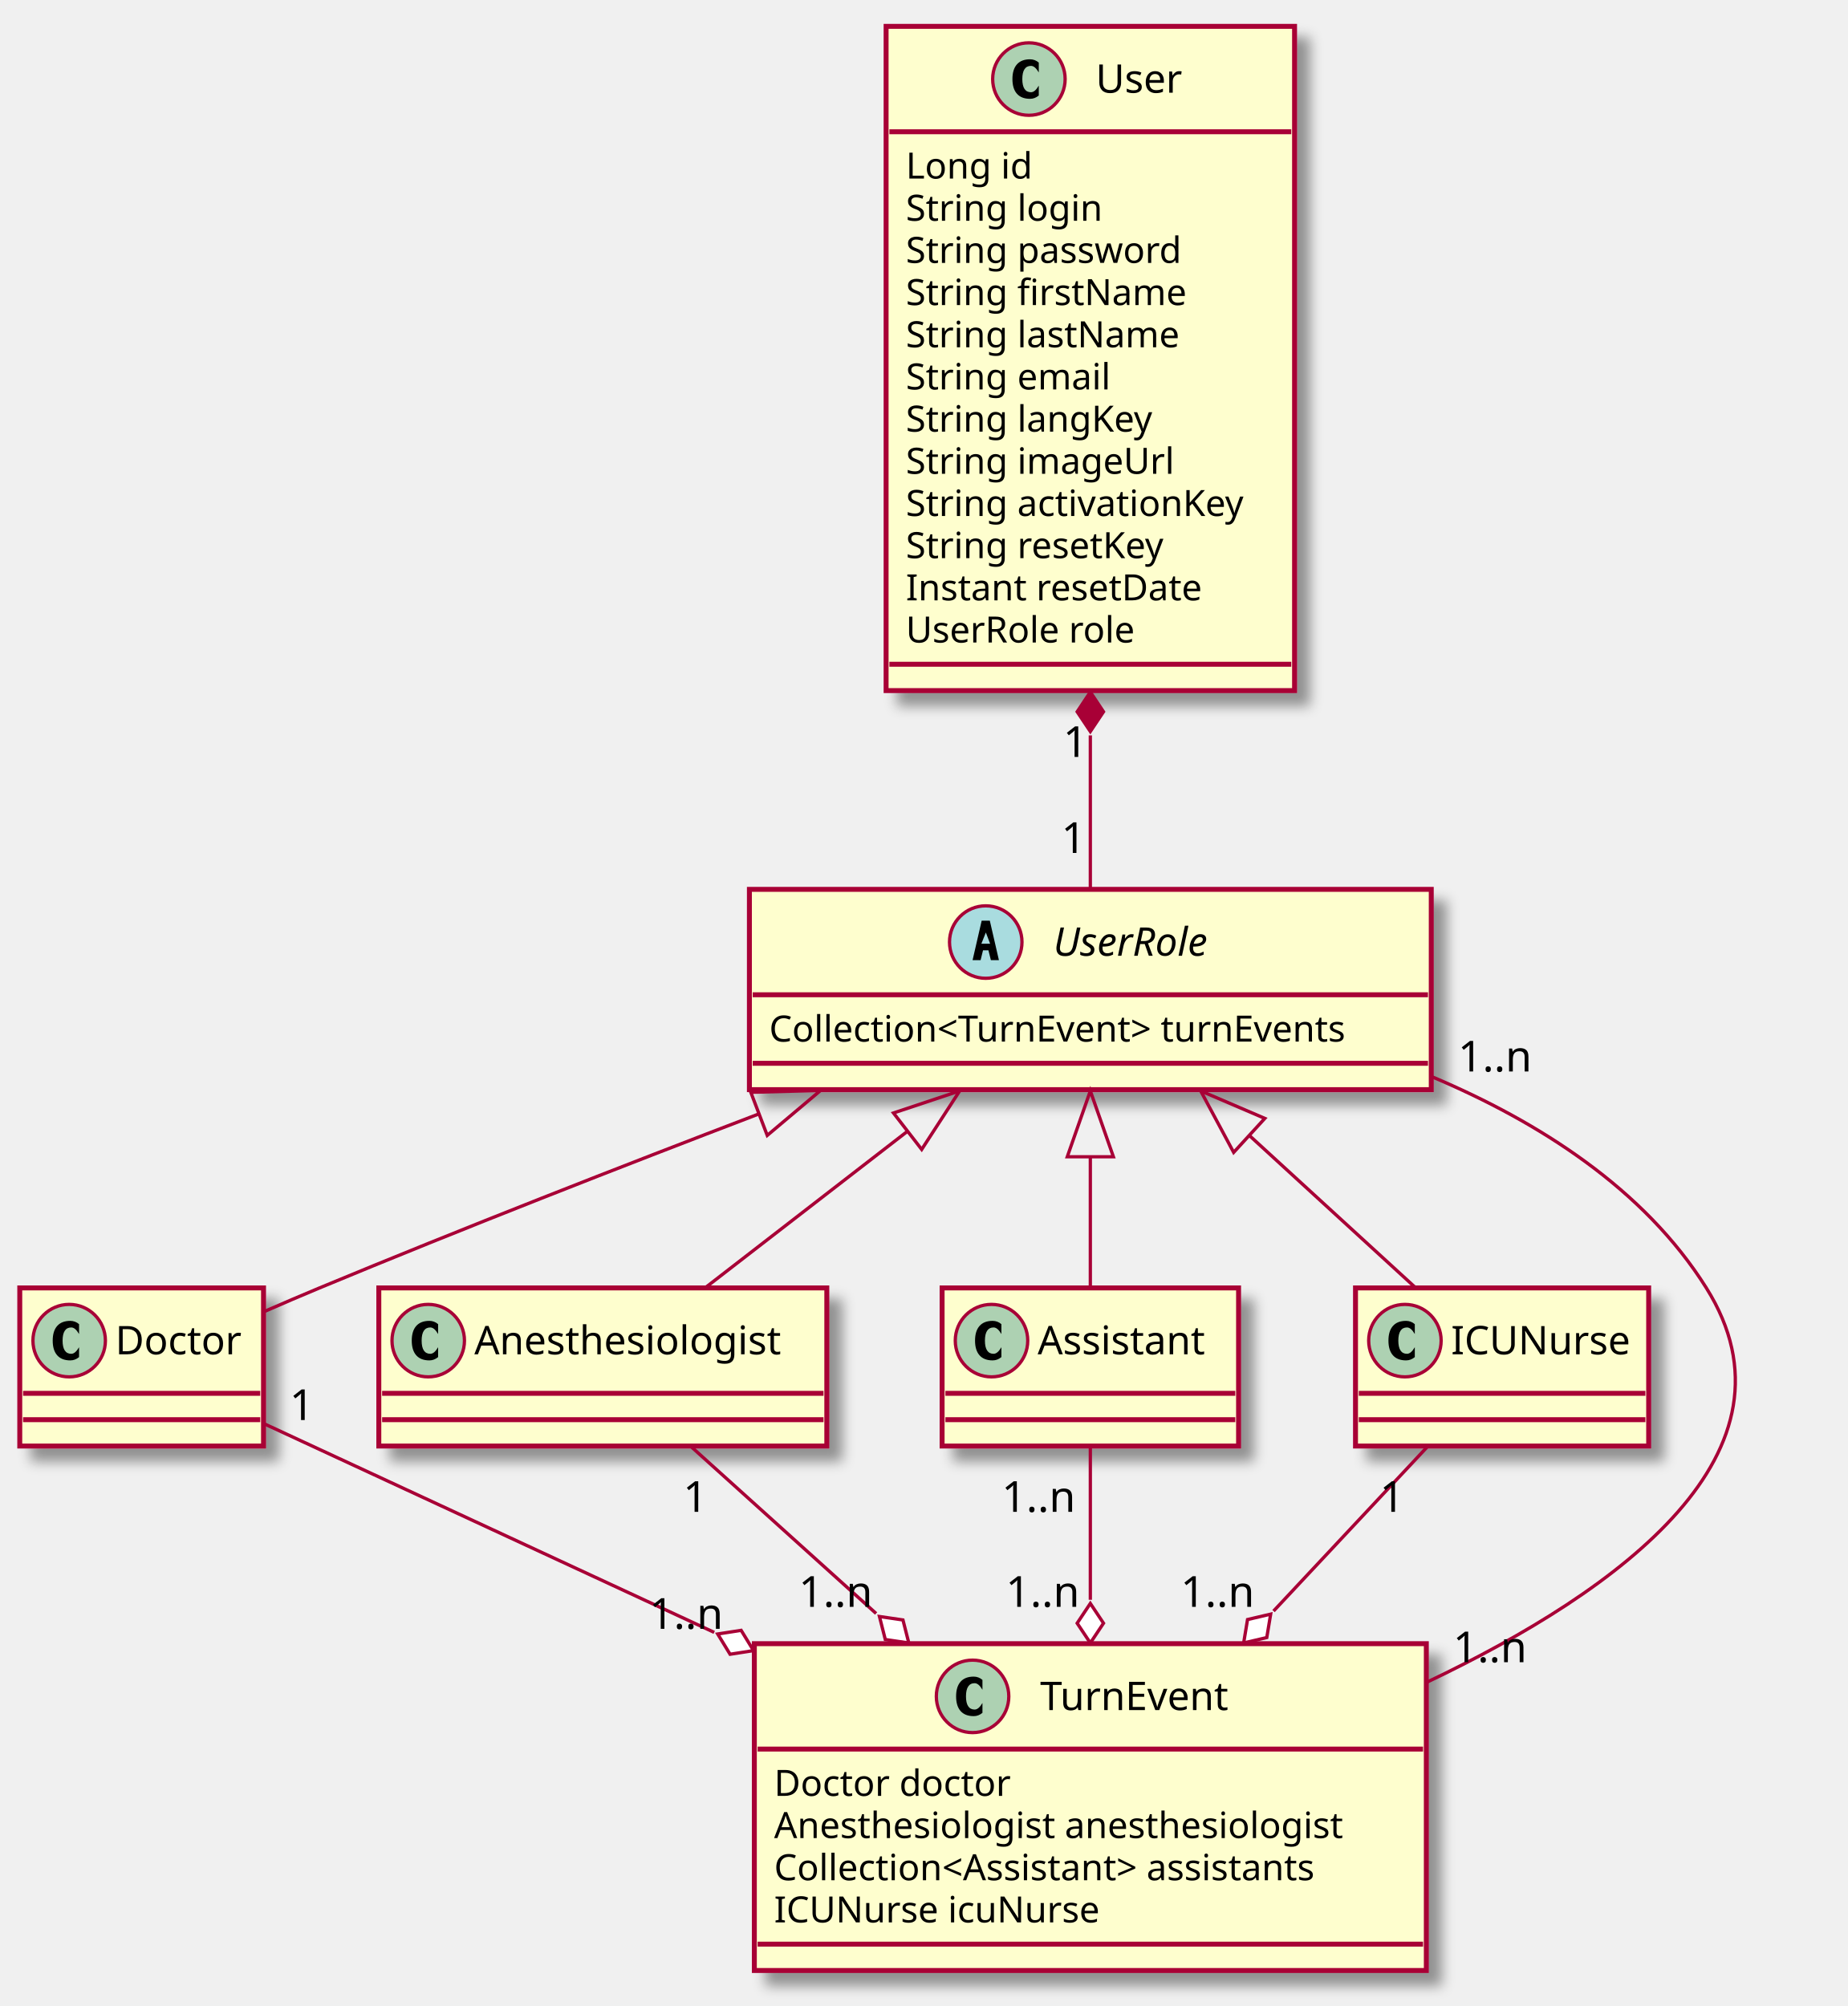
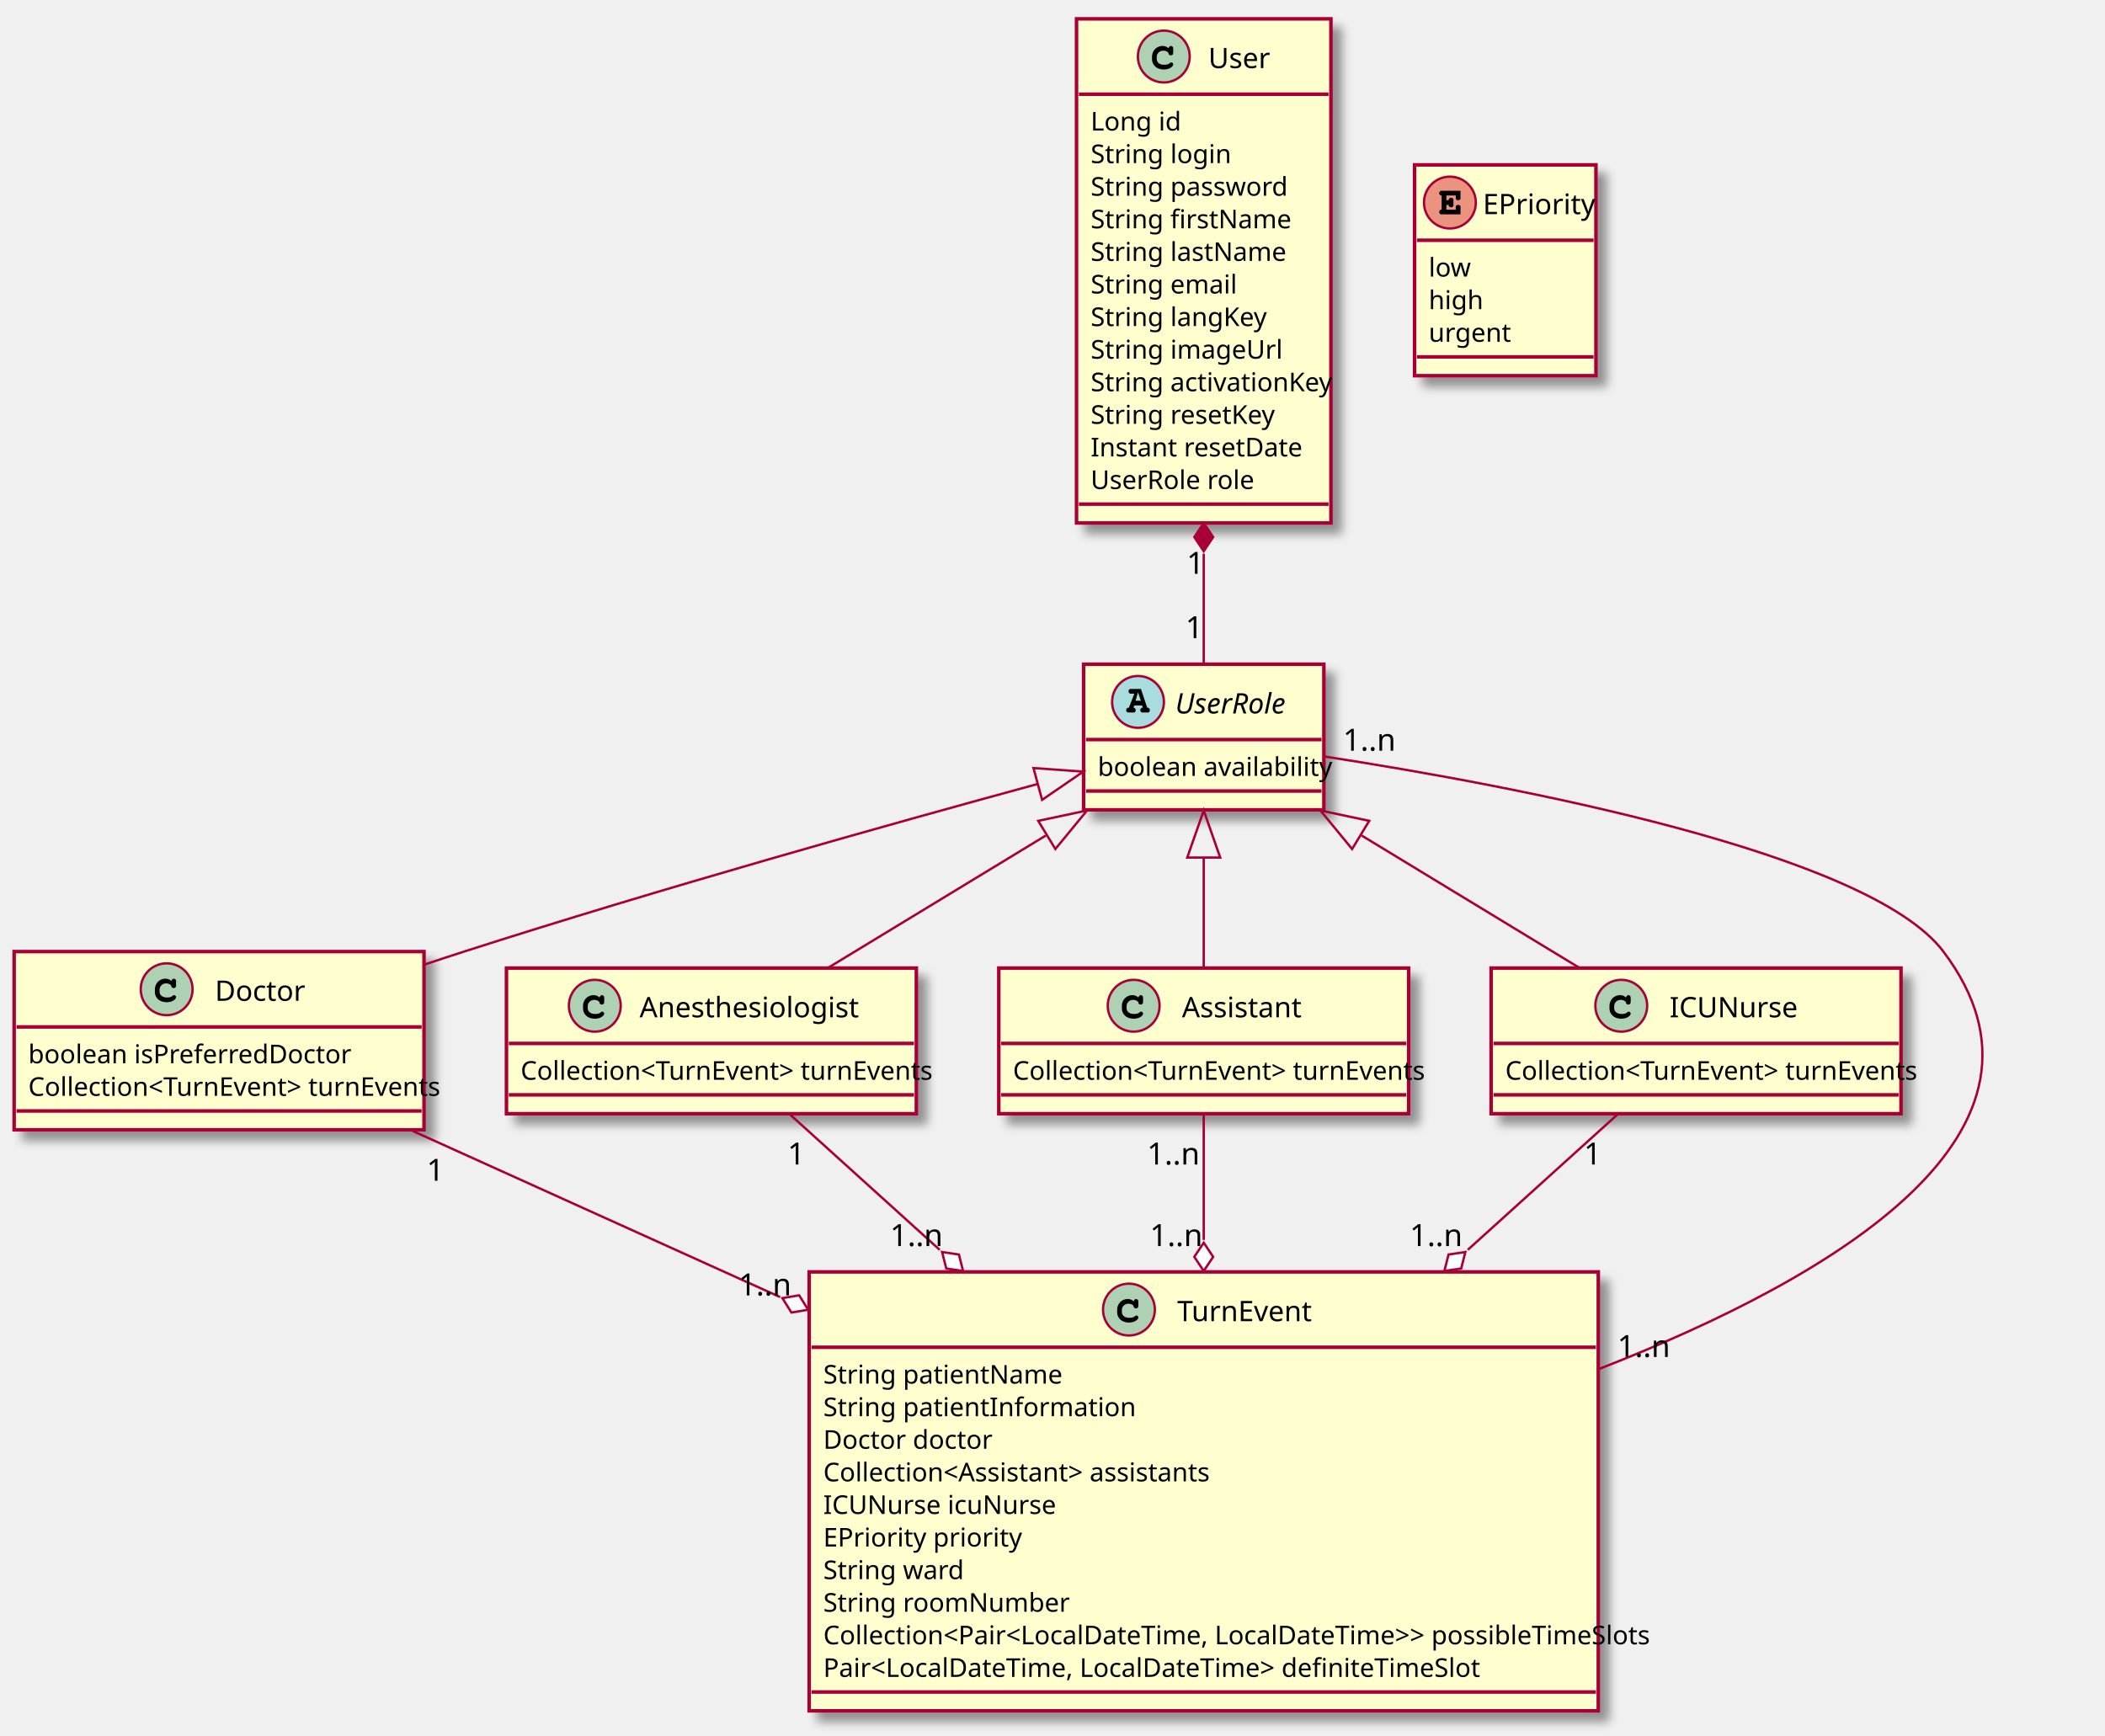
- <svg xmlns="http://www.w3.org/2000/svg" contentScriptType="application/ecmascript" contentStyleType="text/css" height="609px" preserveAspectRatio="none" style="width:561px;height:609px;" version="1.1" viewBox="0 0 561 609" width="561px" zoomAndPan="magnify">
+ <svg xmlns="http://www.w3.org/2000/svg" contentScriptType="application/ecmascript" contentStyleType="text/css" height="921.25px" preserveAspectRatio="none" style="width:1117px;height:921px;" version="1.1" viewBox="0 0 1117 921" width="1117.5px" zoomAndPan="magnify">
  <defs>
-     <filter height="300%" id="falzw06fwxe32" width="300%" x="-1" y="-1">
-       <feGaussianBlur result="blurOut" stdDeviation="2.0" />
+     <filter height="300%" id="f1uslpgyjnyoba" width="300%" x="-1" y="-1">
+       <feGaussianBlur result="blurOut" stdDeviation="2.5" />
      <feColorMatrix in="blurOut" result="blurOut2" type="matrix" values="0 0 0 0 0 0 0 0 0 0 0 0 0 0 0 0 0 0 .4 0" />
-       <feOffset dx="4.0" dy="4.0" in="blurOut2" result="blurOut3" />
+       <feOffset dx="5.0" dy="5.0" in="blurOut2" result="blurOut3" />
      <feBlend in="SourceGraphic" in2="blurOut3" mode="normal" />
    </filter>
  </defs>
  <g>
-     <rect fill="#FEFECE" filter="url(#falzw06fwxe32)" height="201.656" id="User" style="stroke: #A80036; stroke-width: 1.5;" width="124" x="269" y="8" />
-     <ellipse cx="312.35" cy="24" fill="#ADD1B2" rx="11" ry="11" style="stroke: #A80036; stroke-width: 1.0;" />
-     <path d="M315.35,29 Q314.741,29.5 314.084,29.75 Q313.428,30 312.694,30 Q310.084,30 308.717,28.461 Q307.35,26.922 307.35,24 Q307.35,21.078 308.717,19.539 Q310.084,18 312.694,18 Q313.428,18 314.1,18.25 Q314.772,18.5 315.35,19 L315.35,22 Q314.741,20.969 314.163,20.484 Q313.584,20 312.975,20 Q311.678,20 311.014,21.008 Q310.35,22.016 310.35,24 Q310.35,25.984 311.014,26.992 Q311.678,28 312.975,28 Q313.584,28 314.163,27.516 Q314.741,27.031 315.35,26 L315.35,29 Z " />
-     <text fill="#000000" font-family="sans-serif" font-size="12" lengthAdjust="spacingAndGlyphs" textLength="29" x="332.65" y="28.154">User</text>
-     <line style="stroke: #A80036; stroke-width: 1.5;" x1="270" x2="392" y1="40" y2="40" />
-     <text fill="#000000" font-family="sans-serif" font-size="11" lengthAdjust="spacingAndGlyphs" textLength="41" x="275" y="54.21">Long id</text>
-     <text fill="#000000" font-family="sans-serif" font-size="11" lengthAdjust="spacingAndGlyphs" textLength="65" x="275" y="67.015">String login</text>
-     <text fill="#000000" font-family="sans-serif" font-size="11" lengthAdjust="spacingAndGlyphs" textLength="94" x="275" y="79.82">String password</text>
-     <text fill="#000000" font-family="sans-serif" font-size="11" lengthAdjust="spacingAndGlyphs" textLength="94" x="275" y="92.624">String firstName</text>
-     <text fill="#000000" font-family="sans-serif" font-size="11" lengthAdjust="spacingAndGlyphs" textLength="92" x="275" y="105.429">String lastName</text>
-     <text fill="#000000" font-family="sans-serif" font-size="11" lengthAdjust="spacingAndGlyphs" textLength="69" x="275" y="118.234">String email</text>
-     <text fill="#000000" font-family="sans-serif" font-size="11" lengthAdjust="spacingAndGlyphs" textLength="82" x="275" y="131.039">String langKey</text>
-     <text fill="#000000" font-family="sans-serif" font-size="11" lengthAdjust="spacingAndGlyphs" textLength="89" x="275" y="143.843">String imageUrl</text>
-     <text fill="#000000" font-family="sans-serif" font-size="11" lengthAdjust="spacingAndGlyphs" textLength="112" x="275" y="156.648">String activationKey</text>
-     <text fill="#000000" font-family="sans-serif" font-size="11" lengthAdjust="spacingAndGlyphs" textLength="88" x="275" y="169.453">String resetKey</text>
-     <text fill="#000000" font-family="sans-serif" font-size="11" lengthAdjust="spacingAndGlyphs" textLength="99" x="275" y="182.257">Instant resetDate</text>
-     <text fill="#000000" font-family="sans-serif" font-size="11" lengthAdjust="spacingAndGlyphs" textLength="77" x="275" y="195.062">UserRole role</text>
-     <line style="stroke: #A80036; stroke-width: 1.5;" x1="270" x2="392" y1="201.656" y2="201.656" />
-     <rect fill="#FEFECE" filter="url(#falzw06fwxe32)" height="60.805" id="UserRole" style="stroke: #A80036; stroke-width: 1.5;" width="207" x="227.5" y="270" />
-     <ellipse cx="299.25" cy="286" fill="#A9DCDF" rx="11" ry="11" style="stroke: #A80036; stroke-width: 1.0;" />
-     <path d="M299.281,283.094 L297.922,286.5 L300.578,286.5 L299.281,283.094 Z M298.016,279.5 L300.484,279.5 L303.25,291.5 L300.812,291.5 L300.062,288.5 L298.422,288.5 L297.688,291.5 L295.25,291.5 L298.016,279.5 Z " />
-     <text fill="#000000" font-family="sans-serif" font-size="12" font-style="italic" lengthAdjust="spacingAndGlyphs" textLength="55" x="319.75" y="290.154">UserRole</text>
-     <line style="stroke: #A80036; stroke-width: 1.5;" x1="228.5" x2="433.5" y1="302" y2="302" />
-     <text fill="#000000" font-family="sans-serif" font-size="11" lengthAdjust="spacingAndGlyphs" textLength="195" x="233.5" y="316.21">Collection&lt;TurnEvent&gt; turnEvents</text>
-     <line style="stroke: #A80036; stroke-width: 1.5;" x1="228.5" x2="433.5" y1="322.805" y2="322.805" />
-     <rect fill="#FEFECE" filter="url(#falzw06fwxe32)" height="48" id="Doctor" style="stroke: #A80036; stroke-width: 1.5;" width="74" x="6" y="391" />
-     <ellipse cx="21" cy="407" fill="#ADD1B2" rx="11" ry="11" style="stroke: #A80036; stroke-width: 1.0;" />
-     <path d="M24,412 Q23.391,412.5 22.734,412.75 Q22.078,413 21.344,413 Q18.734,413 17.367,411.461 Q16,409.922 16,407 Q16,404.078 17.367,402.539 Q18.734,401 21.344,401 Q22.078,401 22.75,401.25 Q23.422,401.5 24,402 L24,405 Q23.391,403.969 22.812,403.484 Q22.234,403 21.625,403 Q20.328,403 19.664,404.008 Q19,405.016 19,407 Q19,408.984 19.664,409.992 Q20.328,411 21.625,411 Q22.234,411 22.812,410.516 Q23.391,410.031 24,409 L24,412 Z " />
-     <text fill="#000000" font-family="sans-serif" font-size="12" lengthAdjust="spacingAndGlyphs" textLength="42" x="35" y="411.154">Doctor</text>
-     <line style="stroke: #A80036; stroke-width: 1.5;" x1="7" x2="79" y1="423" y2="423" />
-     <line style="stroke: #A80036; stroke-width: 1.5;" x1="7" x2="79" y1="431" y2="431" />
-     <rect fill="#FEFECE" filter="url(#falzw06fwxe32)" height="48" id="Anesthesiologist" style="stroke: #A80036; stroke-width: 1.5;" width="136" x="115" y="391" />
-     <ellipse cx="130" cy="407" fill="#ADD1B2" rx="11" ry="11" style="stroke: #A80036; stroke-width: 1.0;" />
-     <path d="M133,412 Q132.391,412.5 131.734,412.75 Q131.078,413 130.344,413 Q127.734,413 126.367,411.461 Q125,409.922 125,407 Q125,404.078 126.367,402.539 Q127.734,401 130.344,401 Q131.078,401 131.75,401.25 Q132.422,401.5 133,402 L133,405 Q132.391,403.969 131.812,403.484 Q131.234,403 130.625,403 Q129.328,403 128.664,404.008 Q128,405.016 128,407 Q128,408.984 128.664,409.992 Q129.328,411 130.625,411 Q131.234,411 131.812,410.516 Q132.391,410.031 133,409 L133,412 Z " />
-     <text fill="#000000" font-family="sans-serif" font-size="12" lengthAdjust="spacingAndGlyphs" textLength="104" x="144" y="411.154">Anesthesiologist</text>
-     <line style="stroke: #A80036; stroke-width: 1.5;" x1="116" x2="250" y1="423" y2="423" />
-     <line style="stroke: #A80036; stroke-width: 1.5;" x1="116" x2="250" y1="431" y2="431" />
-     <rect fill="#FEFECE" filter="url(#falzw06fwxe32)" height="48" id="Assistant" style="stroke: #A80036; stroke-width: 1.5;" width="90" x="286" y="391" />
-     <ellipse cx="301" cy="407" fill="#ADD1B2" rx="11" ry="11" style="stroke: #A80036; stroke-width: 1.0;" />
-     <path d="M304,412 Q303.391,412.5 302.734,412.75 Q302.078,413 301.344,413 Q298.734,413 297.367,411.461 Q296,409.922 296,407 Q296,404.078 297.367,402.539 Q298.734,401 301.344,401 Q302.078,401 302.75,401.25 Q303.422,401.5 304,402 L304,405 Q303.391,403.969 302.812,403.484 Q302.234,403 301.625,403 Q300.328,403 299.664,404.008 Q299,405.016 299,407 Q299,408.984 299.664,409.992 Q300.328,411 301.625,411 Q302.234,411 302.812,410.516 Q303.391,410.031 304,409 L304,412 Z " />
-     <text fill="#000000" font-family="sans-serif" font-size="12" lengthAdjust="spacingAndGlyphs" textLength="58" x="315" y="411.154">Assistant</text>
-     <line style="stroke: #A80036; stroke-width: 1.5;" x1="287" x2="375" y1="423" y2="423" />
-     <line style="stroke: #A80036; stroke-width: 1.5;" x1="287" x2="375" y1="431" y2="431" />
-     <rect fill="#FEFECE" filter="url(#falzw06fwxe32)" height="48" id="ICUNurse" style="stroke: #A80036; stroke-width: 1.5;" width="89" x="411.5" y="391" />
-     <ellipse cx="426.5" cy="407" fill="#ADD1B2" rx="11" ry="11" style="stroke: #A80036; stroke-width: 1.0;" />
-     <path d="M429.5,412 Q428.891,412.5 428.234,412.75 Q427.578,413 426.844,413 Q424.234,413 422.867,411.461 Q421.5,409.922 421.5,407 Q421.5,404.078 422.867,402.539 Q424.234,401 426.844,401 Q427.578,401 428.25,401.25 Q428.922,401.5 429.5,402 L429.5,405 Q428.891,403.969 428.312,403.484 Q427.734,403 427.125,403 Q425.828,403 425.164,404.008 Q424.5,405.016 424.5,407 Q424.5,408.984 425.164,409.992 Q425.828,411 427.125,411 Q427.734,411 428.312,410.516 Q428.891,410.031 429.5,409 L429.5,412 Z " />
-     <text fill="#000000" font-family="sans-serif" font-size="12" lengthAdjust="spacingAndGlyphs" textLength="57" x="440.5" y="411.154">ICUNurse</text>
-     <line style="stroke: #A80036; stroke-width: 1.5;" x1="412.5" x2="499.5" y1="423" y2="423" />
-     <line style="stroke: #A80036; stroke-width: 1.5;" x1="412.5" x2="499.5" y1="431" y2="431" />
-     <rect fill="#FEFECE" filter="url(#falzw06fwxe32)" height="99.219" id="TurnEvent" style="stroke: #A80036; stroke-width: 1.5;" width="204" x="229" y="499" />
-     <ellipse cx="295.25" cy="515" fill="#ADD1B2" rx="11" ry="11" style="stroke: #A80036; stroke-width: 1.0;" />
-     <path d="M298.25,520 Q297.641,520.5 296.984,520.75 Q296.328,521 295.594,521 Q292.984,521 291.617,519.461 Q290.25,517.922 290.25,515 Q290.25,512.078 291.617,510.539 Q292.984,509 295.594,509 Q296.328,509 297,509.25 Q297.672,509.5 298.25,510 L298.25,513 Q297.641,511.969 297.062,511.484 Q296.484,511 295.875,511 Q294.578,511 293.914,512.008 Q293.25,513.016 293.25,515 Q293.25,516.984 293.914,517.992 Q294.578,519 295.875,519 Q296.484,519 297.062,518.516 Q297.641,518.031 298.25,517 L298.25,520 Z " />
-     <text fill="#000000" font-family="sans-serif" font-size="12" lengthAdjust="spacingAndGlyphs" textLength="63" x="315.75" y="519.154">TurnEvent</text>
-     <line style="stroke: #A80036; stroke-width: 1.5;" x1="230" x2="432" y1="531" y2="531" />
-     <text fill="#000000" font-family="sans-serif" font-size="11" lengthAdjust="spacingAndGlyphs" textLength="77" x="235" y="545.21">Doctor doctor</text>
-     <text fill="#000000" font-family="sans-serif" font-size="11" lengthAdjust="spacingAndGlyphs" textLength="192" x="235" y="558.015">Anesthesiologist anesthesiologist</text>
-     <text fill="#000000" font-family="sans-serif" font-size="11" lengthAdjust="spacingAndGlyphs" textLength="190" x="235" y="570.82">Collection&lt;Assistant&gt; assistants</text>
-     <text fill="#000000" font-family="sans-serif" font-size="11" lengthAdjust="spacingAndGlyphs" textLength="107" x="235" y="583.625">ICUNurse icuNurse</text>
-     <line style="stroke: #A80036; stroke-width: 1.5;" x1="230" x2="432" y1="590.219" y2="590.219" />
-     <path d="M331,223.253 C331,240.325 331,256.58 331,269.736 " fill="none" id="User-UserRole" style="stroke: #A80036; stroke-width: 1.0;" />
-     <polygon fill="#A80036" points="331,210.077,327,216.077,331,222.077,335,216.077,331,210.077" style="stroke: #A80036; stroke-width: 1.0;" />
-     <text fill="#000000" font-family="sans-serif" font-size="13" lengthAdjust="spacingAndGlyphs" textLength="8" x="322.719" y="229.795">1</text>
-     <text fill="#000000" font-family="sans-serif" font-size="13" lengthAdjust="spacingAndGlyphs" textLength="8" x="322.175" y="258.945">1</text>
-     <path d="M230.291,338.205 C188.824,354.053 140.419,372.968 97,391 C91.505,393.282 85.728,395.762 80.079,398.233 " fill="none" id="UserRole-Doctor" style="stroke: #A80036; stroke-width: 1.0;" />
-     <polygon fill="none" points="227.935,331.612,249.117,331.038,232.916,344.696,227.935,331.612" style="stroke: #A80036; stroke-width: 1.0;" />
-     <path d="M275.356,343.549 C254.716,359.517 232.043,377.058 214.328,390.763 " fill="none" id="UserRole-Anesthesiologist" style="stroke: #A80036; stroke-width: 1.0;" />
-     <polygon fill="none" points="271.237,337.885,291.339,331.184,279.803,348.959,271.237,337.885" style="stroke: #A80036; stroke-width: 1.0;" />
-     <path d="M331,351.235 C331,364.978 331,379.229 331,390.763 " fill="none" id="UserRole-Assistant" style="stroke: #A80036; stroke-width: 1.0;" />
-     <polygon fill="none" points="324,351.184,331,331.184,338,351.184,324,351.184" style="stroke: #A80036; stroke-width: 1.0;" />
-     <path d="M379.294,344.738 C396.374,360.383 414.948,377.397 429.541,390.763 " fill="none" id="UserRole-ICUNurse" style="stroke: #A80036; stroke-width: 1.0;" />
-     <polygon fill="none" points="374.517,349.855,364.498,331.184,383.974,339.531,374.517,349.855" style="stroke: #A80036; stroke-width: 1.0;" />
-     <path d="M80.061,432.18 C114.658,448.216 168.12,472.998 216.823,495.574 " fill="none" id="Doctor-TurnEvent" style="stroke: #A80036; stroke-width: 1.0;" />
-     <polygon fill="#FFFFFF" points="228.76,501.107,224.998,494.955,217.872,496.061,221.634,502.213,228.76,501.107" style="stroke: #A80036; stroke-width: 1.0;" />
-     <text fill="#000000" font-family="sans-serif" font-size="13" lengthAdjust="spacingAndGlyphs" textLength="8" x="87.889" y="431.104">1</text>
-     <text fill="#000000" font-family="sans-serif" font-size="13" lengthAdjust="spacingAndGlyphs" textLength="24" x="197.084" y="494.483">1..n</text>
-     <path d="M209.802,439.176 C225.55,453.382 246.194,472.002 265.97,489.841 " fill="none" id="Anesthesiologist-TurnEvent" style="stroke: #A80036; stroke-width: 1.0;" />
-     <polygon fill="#FFFFFF" points="275.891,498.79,274.115,491.801,266.981,490.753,268.757,497.742,275.891,498.79" style="stroke: #A80036; stroke-width: 1.0;" />
-     <text fill="#000000" font-family="sans-serif" font-size="13" lengthAdjust="spacingAndGlyphs" textLength="8" x="207.36" y="458.98">1</text>
-     <text fill="#000000" font-family="sans-serif" font-size="13" lengthAdjust="spacingAndGlyphs" textLength="24" x="242.454" y="487.806">1..n</text>
-     <path d="M331,439.176 C331,452.279 331,469.138 331,485.675 " fill="none" id="Assistant-TurnEvent" style="stroke: #A80036; stroke-width: 1.0;" />
-     <polygon fill="#FFFFFF" points="331,498.79,335,492.79,331,486.79,327,492.79,331,498.79" style="stroke: #A80036; stroke-width: 1.0;" />
-     <text fill="#000000" font-family="sans-serif" font-size="13" lengthAdjust="spacingAndGlyphs" textLength="24" x="304.075" y="458.98">1..n</text>
-     <text fill="#000000" font-family="sans-serif" font-size="13" lengthAdjust="spacingAndGlyphs" textLength="24" x="305.312" y="487.806">1..n</text>
-     <path d="M433.363,439.176 C420.245,453.187 403.104,471.493 386.611,489.107 " fill="none" id="ICUNurse-TurnEvent" style="stroke: #A80036; stroke-width: 1.0;" />
-     <polygon fill="#FFFFFF" points="377.545,498.79,384.565,497.144,385.747,490.031,378.726,491.677,377.545,498.79" style="stroke: #A80036; stroke-width: 1.0;" />
-     <text fill="#000000" font-family="sans-serif" font-size="13" lengthAdjust="spacingAndGlyphs" textLength="8" x="418.871" y="458.98">1</text>
-     <text fill="#000000" font-family="sans-serif" font-size="13" lengthAdjust="spacingAndGlyphs" textLength="24" x="358.402" y="487.806">1..n</text>
-     <path d="M434.821,326.937 C467.094,340.566 499.128,360.901 518,391 C549.173,440.717 492.139,482.67 433.078,510.744 " fill="none" id="UserRole-TurnEvent" style="stroke: #A80036; stroke-width: 1.0;" />
-     <text fill="#000000" font-family="sans-serif" font-size="13" lengthAdjust="spacingAndGlyphs" textLength="24" x="442.603" y="325.288">1..n</text>
-     <text fill="#000000" font-family="sans-serif" font-size="13" lengthAdjust="spacingAndGlyphs" textLength="24" x="441.099" y="504.626">1..n</text>
+     <rect fill="#FEFECE" filter="url(#f1uslpgyjnyoba)" height="267.539" id="User" style="stroke: #A80036; stroke-width: 1.875;" width="135" x="571.25" y="10" />
+     <ellipse cx="617.562" cy="30" fill="#ADD1B2" rx="13.75" ry="13.75" style="stroke: #A80036; stroke-width: 1.25;" />
+     <path d="M620.062,25.625 Q620.316,25 620.609,24.688 Q620.902,24.375 621.234,24.375 Q621.82,24.375 622.191,24.727 Q622.562,25.078 622.562,25.898 L622.562,27.852 Q622.562,28.672 622.211,29.023 Q621.859,29.375 621.312,29.375 Q620.824,29.375 620.512,29.16 Q620.199,28.945 620.062,28.379 Q620.004,27.988 619.789,27.773 Q619.398,27.363 618.695,27.129 Q617.992,26.875 617.289,26.875 Q616.41,26.875 615.668,27.227 Q614.945,27.578 614.379,28.359 Q613.812,29.141 613.812,30.215 L613.812,31.367 Q613.812,32.656 614.867,33.516 Q615.922,34.375 617.797,34.375 Q618.91,34.375 619.691,34.121 Q620.141,33.984 620.648,33.535 Q620.981,33.281 621.156,33.203 Q621.332,33.125 621.547,33.125 Q621.957,33.125 622.25,33.457 Q622.562,33.77 622.562,34.219 Q622.562,34.648 622.133,35.156 Q621.508,35.898 620.512,36.309 Q619.203,36.875 617.602,36.875 Q615.727,36.875 614.223,36.133 Q613.012,35.547 612.152,34.277 Q611.312,33.008 611.312,31.504 L611.312,30.137 Q611.312,28.574 612.055,27.207 Q612.816,25.84 614.125,25.117 Q615.453,24.375 616.938,24.375 Q617.836,24.375 618.617,24.688 Q619.398,25 620.062,25.625 Z " />
+     <text fill="#000000" font-family="sans-serif" font-size="15" lengthAdjust="spacingAndGlyphs" textLength="33.75" x="641.188" y="36.138">User</text>
+     <line style="stroke: #A80036; stroke-width: 1.875;" x1="572.5" x2="705" y1="50" y2="50" />
+     <text fill="#000000" font-family="sans-serif" font-size="13.75" lengthAdjust="spacingAndGlyphs" textLength="43.75" x="578.75" y="69.274">Long id</text>
+     <text fill="#000000" font-family="sans-serif" font-size="13.75" lengthAdjust="spacingAndGlyphs" textLength="66.25" x="578.75" y="86.569">String login</text>
+     <text fill="#000000" font-family="sans-serif" font-size="13.75" lengthAdjust="spacingAndGlyphs" textLength="101.25" x="578.75" y="103.864">String password</text>
+     <text fill="#000000" font-family="sans-serif" font-size="13.75" lengthAdjust="spacingAndGlyphs" textLength="96.25" x="578.75" y="121.158">String firstName</text>
+     <text fill="#000000" font-family="sans-serif" font-size="13.75" lengthAdjust="spacingAndGlyphs" textLength="93.75" x="578.75" y="138.453">String lastName</text>
+     <text fill="#000000" font-family="sans-serif" font-size="13.75" lengthAdjust="spacingAndGlyphs" textLength="68.75" x="578.75" y="155.748">String email</text>
+     <text fill="#000000" font-family="sans-serif" font-size="13.75" lengthAdjust="spacingAndGlyphs" textLength="87.5" x="578.75" y="173.043">String langKey</text>
+     <text fill="#000000" font-family="sans-serif" font-size="13.75" lengthAdjust="spacingAndGlyphs" textLength="90" x="578.75" y="190.338">String imageUrl</text>
+     <text fill="#000000" font-family="sans-serif" font-size="13.75" lengthAdjust="spacingAndGlyphs" textLength="120" x="578.75" y="207.633">String activationKey</text>
+     <text fill="#000000" font-family="sans-serif" font-size="13.75" lengthAdjust="spacingAndGlyphs" textLength="93.75" x="578.75" y="224.928">String resetKey</text>
+     <text fill="#000000" font-family="sans-serif" font-size="13.75" lengthAdjust="spacingAndGlyphs" textLength="102.5" x="578.75" y="242.223">Instant resetDate</text>
+     <text fill="#000000" font-family="sans-serif" font-size="13.75" lengthAdjust="spacingAndGlyphs" textLength="81.25" x="578.75" y="259.518">UserRole role</text>
+     <line style="stroke: #A80036; stroke-width: 1.875;" x1="572.5" x2="705" y1="267.539" y2="267.539" />
+     <rect fill="#FEFECE" filter="url(#f1uslpgyjnyoba)" height="77.295" id="UserRole" style="stroke: #A80036; stroke-width: 1.875;" width="127.5" x="575" y="352.5" />
+     <ellipse cx="603.875" cy="372.5" fill="#A9DCDF" rx="13.75" ry="13.75" style="stroke: #A80036; stroke-width: 1.25;" />
+     <path d="M606.062,374.375 L601.941,374.375 L601.394,375.625 L601.394,375.625 L601.981,375.625 L602.625,376.406 L602.625,376.875 L602.625,377.344 L601.981,378.125 L601.394,378.125 L599.031,378.125 L598.269,378.125 L597.625,377.344 L597.625,376.875 L597.625,376.406 L598.269,375.625 L599.031,375.625 L601.922,368.125 L600.828,368.125 L599.519,368.125 L598.875,367.344 L598.875,366.875 L598.875,366.406 L599.519,365.625 L600.828,365.625 L605.418,365.625 L608.777,375.625 L609.481,375.625 L609.481,375.625 L610.125,376.406 L610.125,376.875 L610.125,377.344 L609.481,378.125 L608.777,378.125 L606.414,378.125 L605.769,378.125 L605.125,377.344 L605.125,376.875 L605.125,376.406 L605.769,375.625 L606.414,375.625 L606.414,375.625 L606.062,374.375 Z M605.379,371.875 L603.875,367.402 L602.586,371.875 L605.379,371.875 Z " />
+     <text fill="#000000" font-family="sans-serif" font-size="15" font-style="italic" lengthAdjust="spacingAndGlyphs" textLength="65" x="623.625" y="378.638">UserRole</text>
+     <line style="stroke: #A80036; stroke-width: 1.875;" x1="576.25" x2="701.25" y1="392.5" y2="392.5" />
+     <text fill="#000000" font-family="sans-serif" font-size="13.75" lengthAdjust="spacingAndGlyphs" textLength="112.5" x="582.5" y="411.774">boolean availability</text>
+     <line style="stroke: #A80036; stroke-width: 1.875;" x1="576.25" x2="701.25" y1="419.795" y2="419.795" />
+     <rect fill="#FEFECE" filter="url(#f1uslpgyjnyoba)" height="94.59" id="Doctor" style="stroke: #A80036; stroke-width: 1.875;" width="217.5" x="7.5" y="505" />
+     <ellipse cx="88.438" cy="525" fill="#ADD1B2" rx="13.75" ry="13.75" style="stroke: #A80036; stroke-width: 1.25;" />
+     <path d="M90.938,520.625 Q91.191,520 91.484,519.688 Q91.777,519.375 92.109,519.375 Q92.695,519.375 93.066,519.727 Q93.438,520.078 93.438,520.898 L93.438,522.852 Q93.438,523.672 93.086,524.023 Q92.734,524.375 92.188,524.375 Q91.699,524.375 91.387,524.16 Q91.074,523.945 90.938,523.379 Q90.879,522.988 90.664,522.773 Q90.273,522.363 89.57,522.129 Q88.867,521.875 88.164,521.875 Q87.285,521.875 86.543,522.227 Q85.82,522.578 85.254,523.359 Q84.688,524.141 84.688,525.215 L84.688,526.367 Q84.688,527.656 85.742,528.516 Q86.797,529.375 88.672,529.375 Q89.785,529.375 90.566,529.121 Q91.016,528.984 91.523,528.535 Q91.856,528.281 92.031,528.203 Q92.207,528.125 92.422,528.125 Q92.832,528.125 93.125,528.457 Q93.438,528.769 93.438,529.219 Q93.438,529.648 93.008,530.156 Q92.383,530.898 91.387,531.309 Q90.078,531.875 88.477,531.875 Q86.602,531.875 85.098,531.133 Q83.887,530.547 83.027,529.277 Q82.188,528.008 82.188,526.504 L82.188,525.137 Q82.188,523.574 82.93,522.207 Q83.691,520.84 85,520.117 Q86.328,519.375 87.812,519.375 Q88.711,519.375 89.492,519.688 Q90.273,520 90.938,520.625 Z " />
+     <text fill="#000000" font-family="sans-serif" font-size="15" lengthAdjust="spacingAndGlyphs" textLength="45" x="114.062" y="531.138">Doctor</text>
+     <line style="stroke: #A80036; stroke-width: 1.875;" x1="8.75" x2="223.75" y1="545" y2="545" />
+     <text fill="#000000" font-family="sans-serif" font-size="13.75" lengthAdjust="spacingAndGlyphs" textLength="158.75" x="15" y="564.274">boolean isPreferredDoctor</text>
+     <text fill="#000000" font-family="sans-serif" font-size="13.75" lengthAdjust="spacingAndGlyphs" textLength="202.5" x="15" y="581.569">Collection&lt;TurnEvent&gt; turnEvents</text>
+     <line style="stroke: #A80036; stroke-width: 1.875;" x1="8.75" x2="223.75" y1="589.59" y2="589.59" />
+     <rect fill="#FEFECE" filter="url(#f1uslpgyjnyoba)" height="77.295" id="Anesthesiologist" style="stroke: #A80036; stroke-width: 1.875;" width="217.5" x="268.75" y="513.75" />
+     <ellipse cx="315.625" cy="533.75" fill="#ADD1B2" rx="13.75" ry="13.75" style="stroke: #A80036; stroke-width: 1.25;" />
+     <path d="M318.125,529.375 Q318.379,528.75 318.672,528.438 Q318.965,528.125 319.297,528.125 Q319.883,528.125 320.254,528.477 Q320.625,528.828 320.625,529.648 L320.625,531.602 Q320.625,532.422 320.273,532.773 Q319.922,533.125 319.375,533.125 Q318.887,533.125 318.574,532.91 Q318.262,532.695 318.125,532.129 Q318.066,531.738 317.852,531.523 Q317.461,531.113 316.758,530.879 Q316.055,530.625 315.352,530.625 Q314.473,530.625 313.731,530.977 Q313.008,531.328 312.441,532.109 Q311.875,532.891 311.875,533.965 L311.875,535.117 Q311.875,536.406 312.93,537.266 Q313.984,538.125 315.859,538.125 Q316.973,538.125 317.754,537.871 Q318.203,537.734 318.711,537.285 Q319.043,537.031 319.219,536.953 Q319.394,536.875 319.609,536.875 Q320.019,536.875 320.312,537.207 Q320.625,537.519 320.625,537.969 Q320.625,538.398 320.195,538.906 Q319.57,539.648 318.574,540.059 Q317.266,540.625 315.664,540.625 Q313.789,540.625 312.285,539.883 Q311.074,539.297 310.215,538.027 Q309.375,536.758 309.375,535.254 L309.375,533.887 Q309.375,532.324 310.117,530.957 Q310.879,529.59 312.188,528.867 Q313.516,528.125 315,528.125 Q315.898,528.125 316.68,528.438 Q317.461,528.75 318.125,529.375 Z " />
+     <text fill="#000000" font-family="sans-serif" font-size="15" lengthAdjust="spacingAndGlyphs" textLength="115" x="339.375" y="539.888">Anesthesiologist</text>
+     <line style="stroke: #A80036; stroke-width: 1.875;" x1="270" x2="485" y1="553.75" y2="553.75" />
+     <text fill="#000000" font-family="sans-serif" font-size="13.75" lengthAdjust="spacingAndGlyphs" textLength="202.5" x="276.25" y="573.024">Collection&lt;TurnEvent&gt; turnEvents</text>
+     <line style="stroke: #A80036; stroke-width: 1.875;" x1="270" x2="485" y1="581.045" y2="581.045" />
+     <rect fill="#FEFECE" filter="url(#f1uslpgyjnyoba)" height="77.295" id="Assistant" style="stroke: #A80036; stroke-width: 1.875;" width="217.5" x="530" y="513.75" />
+     <ellipse cx="601.562" cy="533.75" fill="#ADD1B2" rx="13.75" ry="13.75" style="stroke: #A80036; stroke-width: 1.25;" />
+     <path d="M604.062,529.375 Q604.316,528.75 604.609,528.438 Q604.902,528.125 605.234,528.125 Q605.82,528.125 606.191,528.477 Q606.562,528.828 606.562,529.648 L606.562,531.602 Q606.562,532.422 606.211,532.773 Q605.859,533.125 605.312,533.125 Q604.824,533.125 604.512,532.91 Q604.199,532.695 604.062,532.129 Q604.004,531.738 603.789,531.523 Q603.398,531.113 602.695,530.879 Q601.992,530.625 601.289,530.625 Q600.41,530.625 599.668,530.977 Q598.945,531.328 598.379,532.109 Q597.812,532.891 597.812,533.965 L597.812,535.117 Q597.812,536.406 598.867,537.266 Q599.922,538.125 601.797,538.125 Q602.91,538.125 603.691,537.871 Q604.141,537.734 604.648,537.285 Q604.981,537.031 605.156,536.953 Q605.332,536.875 605.547,536.875 Q605.957,536.875 606.25,537.207 Q606.562,537.519 606.562,537.969 Q606.562,538.398 606.133,538.906 Q605.508,539.648 604.512,540.059 Q603.203,540.625 601.602,540.625 Q599.727,540.625 598.223,539.883 Q597.012,539.297 596.152,538.027 Q595.312,536.758 595.312,535.254 L595.312,533.887 Q595.312,532.324 596.055,530.957 Q596.816,529.59 598.125,528.867 Q599.453,528.125 600.938,528.125 Q601.836,528.125 602.617,528.438 Q603.398,528.75 604.062,529.375 Z " />
+     <text fill="#000000" font-family="sans-serif" font-size="15" lengthAdjust="spacingAndGlyphs" textLength="63.75" x="627.188" y="539.888">Assistant</text>
+     <line style="stroke: #A80036; stroke-width: 1.875;" x1="531.25" x2="746.25" y1="553.75" y2="553.75" />
+     <text fill="#000000" font-family="sans-serif" font-size="13.75" lengthAdjust="spacingAndGlyphs" textLength="202.5" x="537.5" y="573.024">Collection&lt;TurnEvent&gt; turnEvents</text>
+     <line style="stroke: #A80036; stroke-width: 1.875;" x1="531.25" x2="746.25" y1="581.045" y2="581.045" />
+     <rect fill="#FEFECE" filter="url(#f1uslpgyjnyoba)" height="77.295" id="ICUNurse" style="stroke: #A80036; stroke-width: 1.875;" width="217.5" x="791.25" y="513.75" />
+     <ellipse cx="860.312" cy="533.75" fill="#ADD1B2" rx="13.75" ry="13.75" style="stroke: #A80036; stroke-width: 1.25;" />
+     <path d="M862.812,529.375 Q863.066,528.75 863.359,528.438 Q863.652,528.125 863.984,528.125 Q864.57,528.125 864.941,528.477 Q865.312,528.828 865.312,529.648 L865.312,531.602 Q865.312,532.422 864.961,532.773 Q864.609,533.125 864.062,533.125 Q863.574,533.125 863.262,532.91 Q862.949,532.695 862.812,532.129 Q862.754,531.738 862.539,531.523 Q862.148,531.113 861.445,530.879 Q860.742,530.625 860.039,530.625 Q859.16,530.625 858.418,530.977 Q857.695,531.328 857.129,532.109 Q856.562,532.891 856.562,533.965 L856.562,535.117 Q856.562,536.406 857.617,537.266 Q858.672,538.125 860.547,538.125 Q861.66,538.125 862.441,537.871 Q862.891,537.734 863.398,537.285 Q863.731,537.031 863.906,536.953 Q864.082,536.875 864.297,536.875 Q864.707,536.875 865,537.207 Q865.312,537.519 865.312,537.969 Q865.312,538.398 864.883,538.906 Q864.258,539.648 863.262,540.059 Q861.953,540.625 860.352,540.625 Q858.477,540.625 856.973,539.883 Q855.762,539.297 854.902,538.027 Q854.062,536.758 854.062,535.254 L854.062,533.887 Q854.062,532.324 854.805,530.957 Q855.566,529.59 856.875,528.867 Q858.203,528.125 859.688,528.125 Q860.586,528.125 861.367,528.438 Q862.148,528.75 862.812,529.375 Z " />
+     <text fill="#000000" font-family="sans-serif" font-size="15" lengthAdjust="spacingAndGlyphs" textLength="68.75" x="885.938" y="539.888">ICUNurse</text>
+     <line style="stroke: #A80036; stroke-width: 1.875;" x1="792.5" x2="1007.5" y1="553.75" y2="553.75" />
+     <text fill="#000000" font-family="sans-serif" font-size="13.75" lengthAdjust="spacingAndGlyphs" textLength="202.5" x="798.75" y="573.024">Collection&lt;TurnEvent&gt; turnEvents</text>
+     <line style="stroke: #A80036; stroke-width: 1.875;" x1="792.5" x2="1007.5" y1="581.045" y2="581.045" />
+     <rect fill="#FEFECE" filter="url(#f1uslpgyjnyoba)" height="232.949" id="TurnEvent" style="stroke: #A80036; stroke-width: 1.875;" width="418.75" x="429.375" y="675" />
+     <ellipse cx="599.062" cy="695" fill="#ADD1B2" rx="13.75" ry="13.75" style="stroke: #A80036; stroke-width: 1.25;" />
+     <path d="M601.562,690.625 Q601.816,690 602.109,689.688 Q602.402,689.375 602.734,689.375 Q603.32,689.375 603.691,689.727 Q604.062,690.078 604.062,690.898 L604.062,692.852 Q604.062,693.672 603.711,694.023 Q603.359,694.375 602.812,694.375 Q602.324,694.375 602.012,694.16 Q601.699,693.945 601.562,693.379 Q601.504,692.988 601.289,692.773 Q600.898,692.363 600.195,692.129 Q599.492,691.875 598.789,691.875 Q597.91,691.875 597.168,692.227 Q596.445,692.578 595.879,693.359 Q595.312,694.141 595.312,695.215 L595.312,696.367 Q595.312,697.656 596.367,698.516 Q597.422,699.375 599.297,699.375 Q600.41,699.375 601.191,699.121 Q601.641,698.984 602.148,698.535 Q602.481,698.281 602.656,698.203 Q602.832,698.125 603.047,698.125 Q603.457,698.125 603.75,698.457 Q604.062,698.769 604.062,699.219 Q604.062,699.648 603.633,700.156 Q603.008,700.898 602.012,701.309 Q600.703,701.875 599.102,701.875 Q597.227,701.875 595.723,701.133 Q594.512,700.547 593.652,699.277 Q592.812,698.008 592.812,696.504 L592.812,695.137 Q592.812,693.574 593.555,692.207 Q594.316,690.84 595.625,690.117 Q596.953,689.375 598.438,689.375 Q599.336,689.375 600.117,689.688 Q600.898,690 601.562,690.625 Z " />
+     <text fill="#000000" font-family="sans-serif" font-size="15" lengthAdjust="spacingAndGlyphs" textLength="68.75" x="624.688" y="701.138">TurnEvent</text>
+     <line style="stroke: #A80036; stroke-width: 1.875;" x1="430.625" x2="846.875" y1="715" y2="715" />
+     <text fill="#000000" font-family="sans-serif" font-size="13.75" lengthAdjust="spacingAndGlyphs" textLength="112.5" x="436.875" y="734.274">String patientName</text>
+     <text fill="#000000" font-family="sans-serif" font-size="13.75" lengthAdjust="spacingAndGlyphs" textLength="145" x="436.875" y="751.569">String patientInformation</text>
+     <text fill="#000000" font-family="sans-serif" font-size="13.75" lengthAdjust="spacingAndGlyphs" textLength="82.5" x="436.875" y="768.864">Doctor doctor</text>
+     <text fill="#000000" font-family="sans-serif" font-size="13.75" lengthAdjust="spacingAndGlyphs" textLength="196.25" x="436.875" y="786.158">Collection&lt;Assistant&gt; assistants</text>
+     <text fill="#000000" font-family="sans-serif" font-size="13.75" lengthAdjust="spacingAndGlyphs" textLength="113.75" x="436.875" y="803.453">ICUNurse icuNurse</text>
+     <text fill="#000000" font-family="sans-serif" font-size="13.75" lengthAdjust="spacingAndGlyphs" textLength="93.75" x="436.875" y="820.748">EPriority priority</text>
+     <text fill="#000000" font-family="sans-serif" font-size="13.75" lengthAdjust="spacingAndGlyphs" textLength="71.25" x="436.875" y="838.043">String ward</text>
+     <text fill="#000000" font-family="sans-serif" font-size="13.75" lengthAdjust="spacingAndGlyphs" textLength="115" x="436.875" y="855.338">String roomNumber</text>
+     <text fill="#000000" font-family="sans-serif" font-size="13.75" lengthAdjust="spacingAndGlyphs" textLength="403.75" x="436.875" y="872.633">Collection&lt;Pair&lt;LocalDateTime, LocalDateTime&gt;&gt; possibleTimeSlots</text>
+     <text fill="#000000" font-family="sans-serif" font-size="13.75" lengthAdjust="spacingAndGlyphs" textLength="317.5" x="436.875" y="889.928">Pair&lt;LocalDateTime, LocalDateTime&gt; definiteTimeSlot</text>
+     <line style="stroke: #A80036; stroke-width: 1.875;" x1="430.625" x2="846.875" y1="897.949" y2="897.949" />
+     <rect fill="#FEFECE" filter="url(#f1uslpgyjnyoba)" height="111.885" id="EPriority" style="stroke: #A80036; stroke-width: 1.875;" width="96.25" x="750.625" y="87.5" />
+     <ellipse cx="769.375" cy="107.5" fill="#EB937F" rx="13.75" ry="13.75" style="stroke: #A80036; stroke-width: 1.25;" />
+     <path d="M767.5,108.75 L767.5,111.25 L772.5,111.25 L772.5,110 L772.5,109.394 L773.281,108.75 L773.75,108.75 L774.219,108.75 L775,109.394 L775,110 L775,113.75 L765,113.75 L764.394,113.75 L763.75,112.969 L763.75,112.5 L763.75,112.031 L764.394,111.25 L765,111.25 L765,111.25 L765,103.75 L765,103.75 L764.394,103.75 L763.75,102.969 L763.75,102.5 L763.75,102.031 L764.394,101.25 L765,101.25 L775,101.25 L775,105 L775,105.606 L774.219,106.25 L773.75,106.25 L773.281,106.25 L772.5,105.606 L772.5,105 L772.5,103.75 L767.5,103.75 L767.5,106.25 L768.75,106.25 L768.75,105.644 L768.75,105.644 L769.531,105 L770,105 L770.469,105 L771.25,105.644 L771.25,106.25 L771.25,108.75 L771.25,109.356 L770.469,110 L770.469,110 L770,110 L769.531,110 L768.75,109.356 L768.75,109.356 L768.75,108.75 L767.5,108.75 Z " />
+     <text fill="#000000" font-family="sans-serif" font-size="15" lengthAdjust="spacingAndGlyphs" textLength="56.25" x="786.875" y="113.638">EPriority</text>
+     <line style="stroke: #A80036; stroke-width: 1.875;" x1="751.875" x2="845.625" y1="127.5" y2="127.5" />
+     <text fill="#000000" font-family="sans-serif" font-size="13.75" lengthAdjust="spacingAndGlyphs" textLength="22.5" x="758.125" y="146.774">low</text>
+     <text fill="#000000" font-family="sans-serif" font-size="13.75" lengthAdjust="spacingAndGlyphs" textLength="25" x="758.125" y="164.069">high</text>
+     <text fill="#000000" font-family="sans-serif" font-size="13.75" lengthAdjust="spacingAndGlyphs" textLength="38.75" x="758.125" y="181.363">urgent</text>
+     <line style="stroke: #A80036; stroke-width: 1.875;" x1="751.875" x2="845.625" y1="189.385" y2="189.385" />
+     <path d="M638.75,293.855 C638.75,315.49 638.75,335.975 638.75,352.431 " fill="none" id="User&lt;-UserRole" style="stroke: #A80036; stroke-width: 1.25;" />
+     <polygon fill="#A80036" points="638.75,277.539,633.75,285.039,638.75,292.539,643.75,285.039,638.75,277.539" style="stroke: #A80036; stroke-width: 1.25;" />
+     <text fill="#000000" font-family="sans-serif" font-size="16.25" lengthAdjust="spacingAndGlyphs" textLength="8.75" x="629.692" y="304.532">1</text>
+     <text fill="#000000" font-family="sans-serif" font-size="16.25" lengthAdjust="spacingAndGlyphs" textLength="8.75" x="629.043" y="338.692">1</text>
+     <path d="M550.391,416.123 C470.527,437.877 349.941,471.73 246.25,505 C239.407,507.195 232.382,509.511 225.314,511.89 " fill="none" id="UserRole&lt;-Doctor" style="stroke: #A80036; stroke-width: 1.25;" />
+     <polygon fill="none" points="548.399,407.598,574.817,409.501,552.979,424.488,548.399,407.598" style="stroke: #A80036; stroke-width: 1.25;" />
+     <path d="M554.956,443.418 C517.424,466.225 473.946,492.644 439.42,513.624 " fill="none" id="UserRole&lt;-Anesthesiologist" style="stroke: #A80036; stroke-width: 1.25;" />
+     <polygon fill="none" points="550.929,435.626,576.837,430.121,560.016,450.581,550.929,435.626" style="stroke: #A80036; stroke-width: 1.25;" />
+     <path d="M638.75,455.151 C638.75,474.827 638.75,495.939 638.75,513.349 " fill="none" id="UserRole&lt;-Assistant" style="stroke: #A80036; stroke-width: 1.25;" />
+     <polygon fill="none" points="630,455.121,638.75,430.121,647.5,455.121,630,455.121" style="stroke: #A80036; stroke-width: 1.25;" />
+     <path d="M722.544,443.418 C760.076,466.225 803.554,492.644 838.08,513.624 " fill="none" id="UserRole&lt;-ICUNurse" style="stroke: #A80036; stroke-width: 1.25;" />
+     <polygon fill="none" points="717.484,450.581,700.663,430.121,726.571,435.626,717.484,450.581" style="stroke: #A80036; stroke-width: 1.25;" />
+     <path d="M218.856,600.144 C274.647,625.37 345.975,657.621 413.945,688.354 " fill="none" id="Doctor-&gt;TurnEvent" style="stroke: #A80036; stroke-width: 1.25;" />
+     <polygon fill="#FFFFFF" points="428.845,695.091,424.072,687.445,415.178,688.91,419.951,696.557,428.845,695.091" style="stroke: #A80036; stroke-width: 1.25;" />
+     <text fill="#000000" font-family="sans-serif" font-size="16.25" lengthAdjust="spacingAndGlyphs" textLength="8.75" x="226.376" y="626.63">1</text>
+     <text fill="#000000" font-family="sans-serif" font-size="16.25" lengthAdjust="spacingAndGlyphs" textLength="27.5" x="391.91" y="687.481">1..n</text>
+     <path d="M419.474,591.707 C441.435,611.566 469.724,637.149 498.636,663.294 " fill="none" id="Anesthesiologist-&gt;TurnEvent" style="stroke: #A80036; stroke-width: 1.25;" />
+     <polygon fill="#FFFFFF" points="511.049,674.519,508.84,665.78,499.924,664.457,502.132,673.196,511.049,674.519" style="stroke: #A80036; stroke-width: 1.25;" />
+     <text fill="#000000" font-family="sans-serif" font-size="16.25" lengthAdjust="spacingAndGlyphs" textLength="8.75" x="417.891" y="618.018">1</text>
+     <text fill="#000000" font-family="sans-serif" font-size="16.25" lengthAdjust="spacingAndGlyphs" textLength="27.5" x="472.277" y="661.288">1..n</text>
+     <path d="M638.75,591.707 C638.75,610.236 638.75,633.747 638.75,658.051 " fill="none" id="Assistant-&gt;TurnEvent" style="stroke: #A80036; stroke-width: 1.25;" />
+     <polygon fill="#FFFFFF" points="638.75,674.519,643.75,667.019,638.75,659.519,633.75,667.019,638.75,674.519" style="stroke: #A80036; stroke-width: 1.25;" />
+     <text fill="#000000" font-family="sans-serif" font-size="16.25" lengthAdjust="spacingAndGlyphs" textLength="27.5" x="608.629" y="618.018">1..n</text>
+     <text fill="#000000" font-family="sans-serif" font-size="16.25" lengthAdjust="spacingAndGlyphs" textLength="27.5" x="610.154" y="661.288">1..n</text>
+     <path d="M858.026,591.707 C836.065,611.566 807.776,637.149 778.864,663.294 " fill="none" id="ICUNurse-&gt;TurnEvent" style="stroke: #A80036; stroke-width: 1.25;" />
+     <polygon fill="#FFFFFF" points="766.451,674.519,775.368,673.196,777.576,664.457,768.66,665.78,766.451,674.519" style="stroke: #A80036; stroke-width: 1.25;" />
+     <text fill="#000000" font-family="sans-serif" font-size="16.25" lengthAdjust="spacingAndGlyphs" textLength="8.75" x="840.441" y="618.018">1</text>
+     <text fill="#000000" font-family="sans-serif" font-size="16.25" lengthAdjust="spacingAndGlyphs" textLength="27.5" x="748.032" y="661.288">1..n</text>
+     <path d="M702.654,401.451 C803.37,417.011 991.68,452.495 1031.25,505 C1102.777,599.909 976.163,676.788 848.129,726.673 " fill="none" id="UserRole-TurnEvent" style="stroke: #A80036; stroke-width: 1.25;" />
+     <text fill="#000000" font-family="sans-serif" font-size="16.25" lengthAdjust="spacingAndGlyphs" textLength="27.5" x="712.603" y="398.387">1..n</text>
+     <text fill="#000000" font-family="sans-serif" font-size="16.25" lengthAdjust="spacingAndGlyphs" textLength="27.5" x="858.239" y="720.162">1..n</text>
  </g>
</svg>
